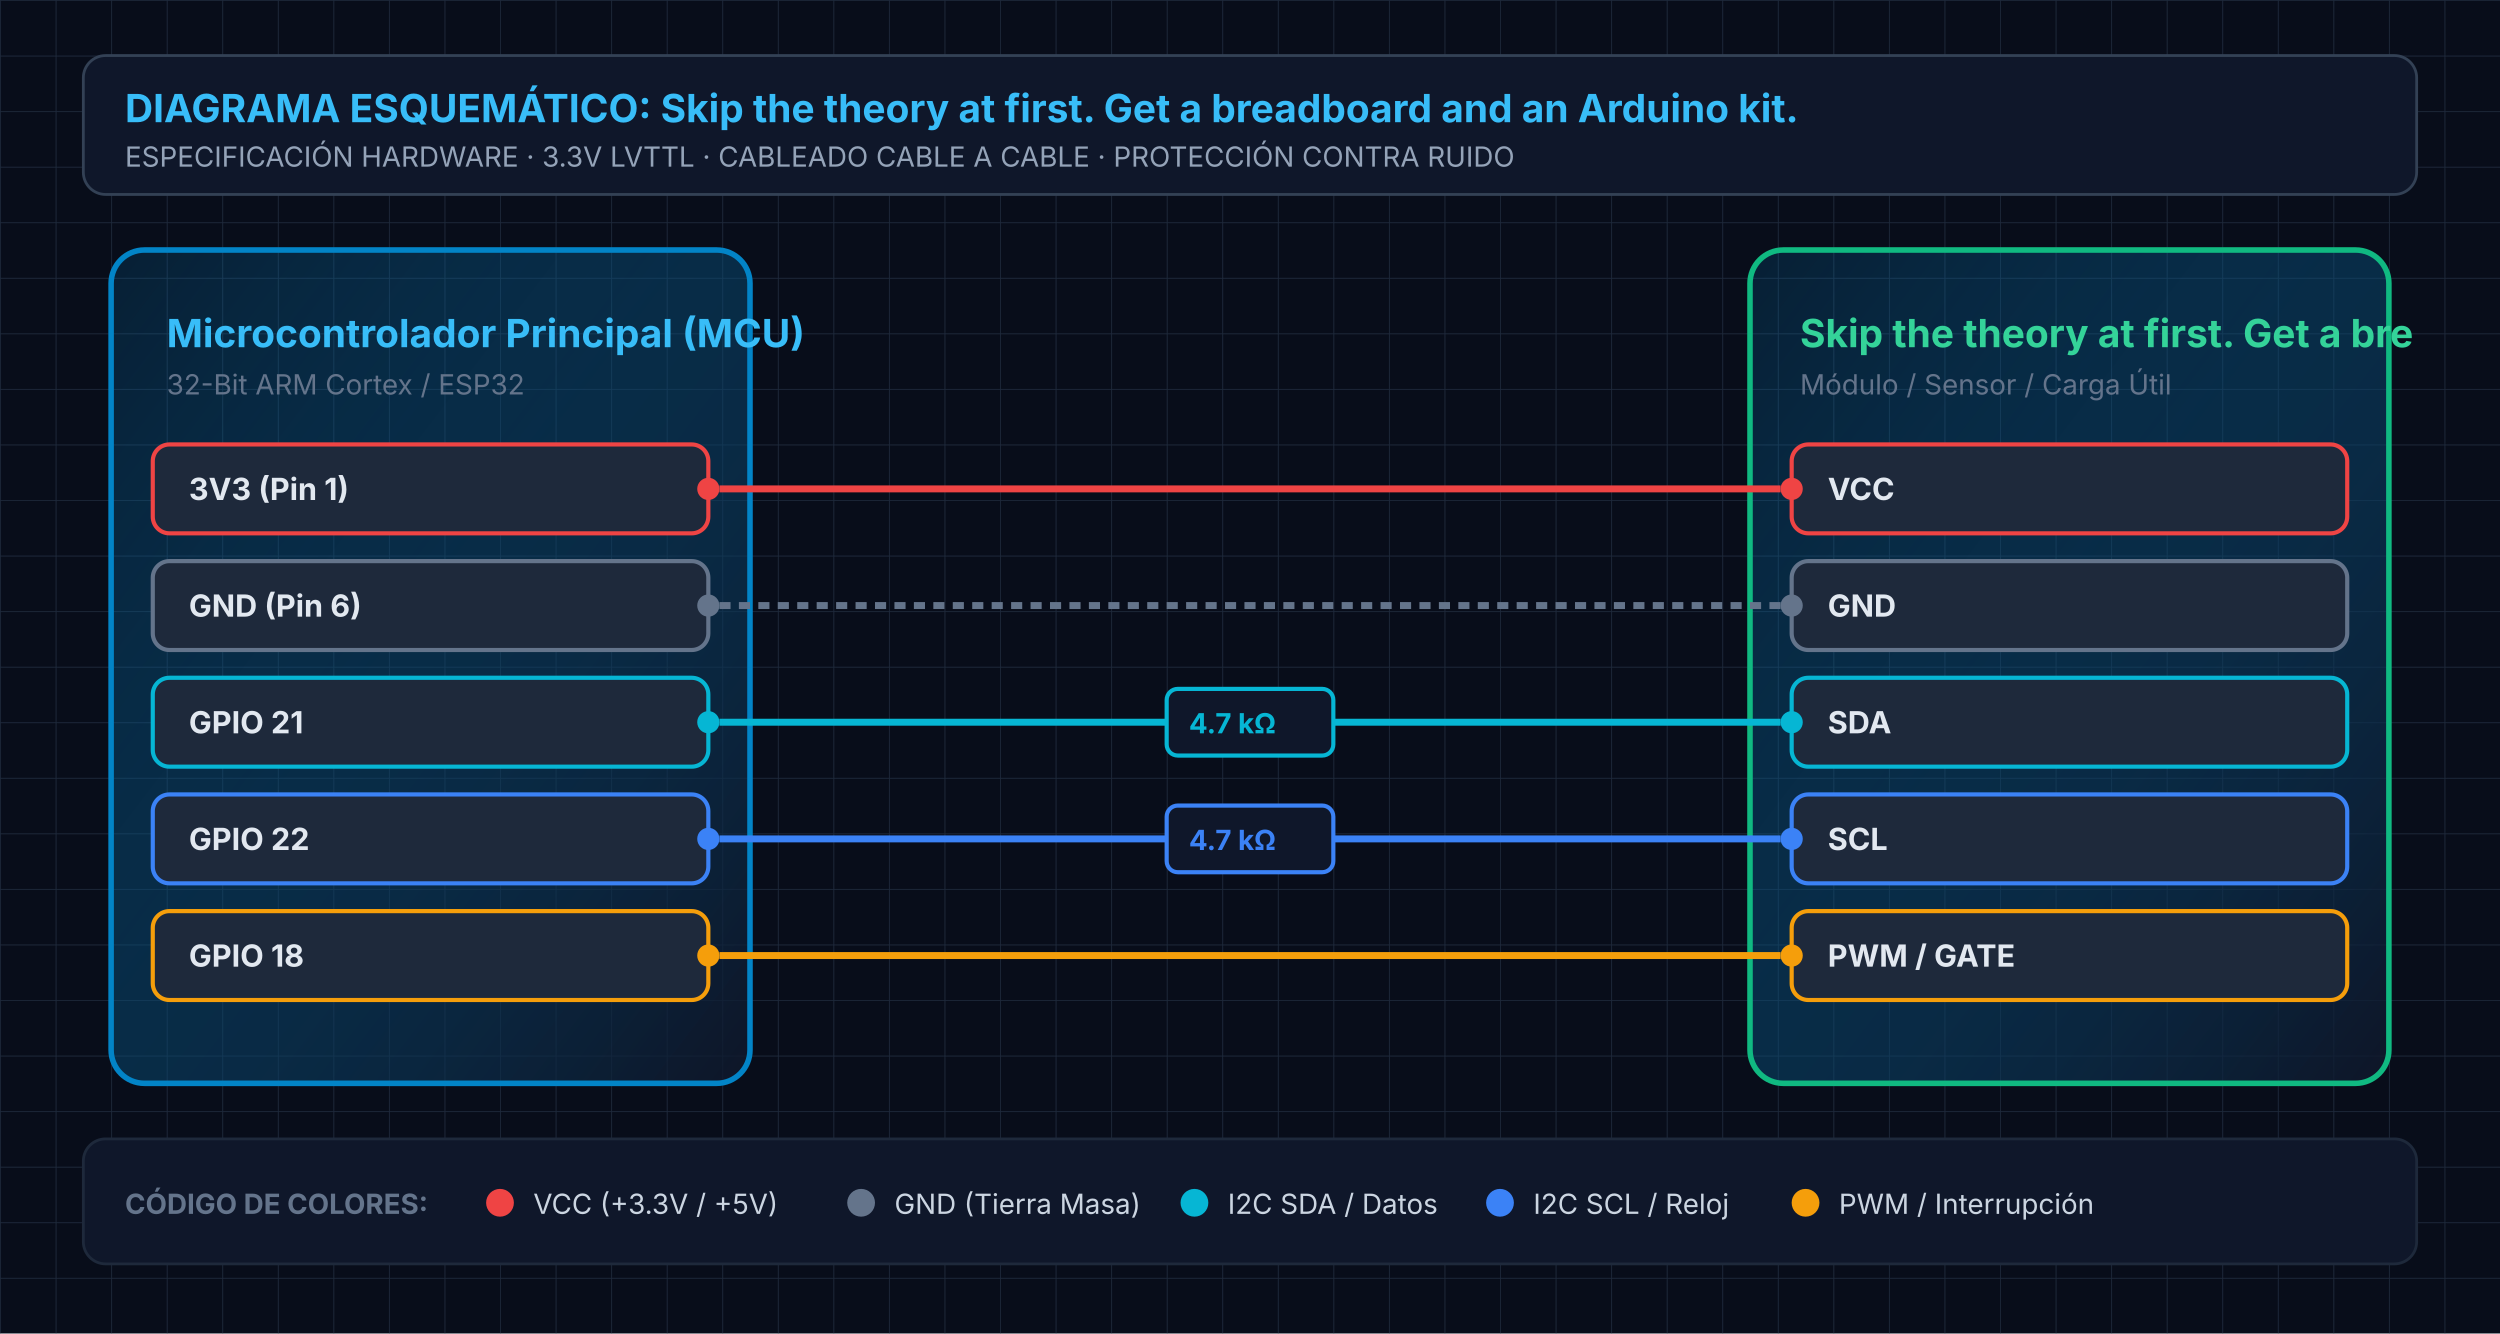
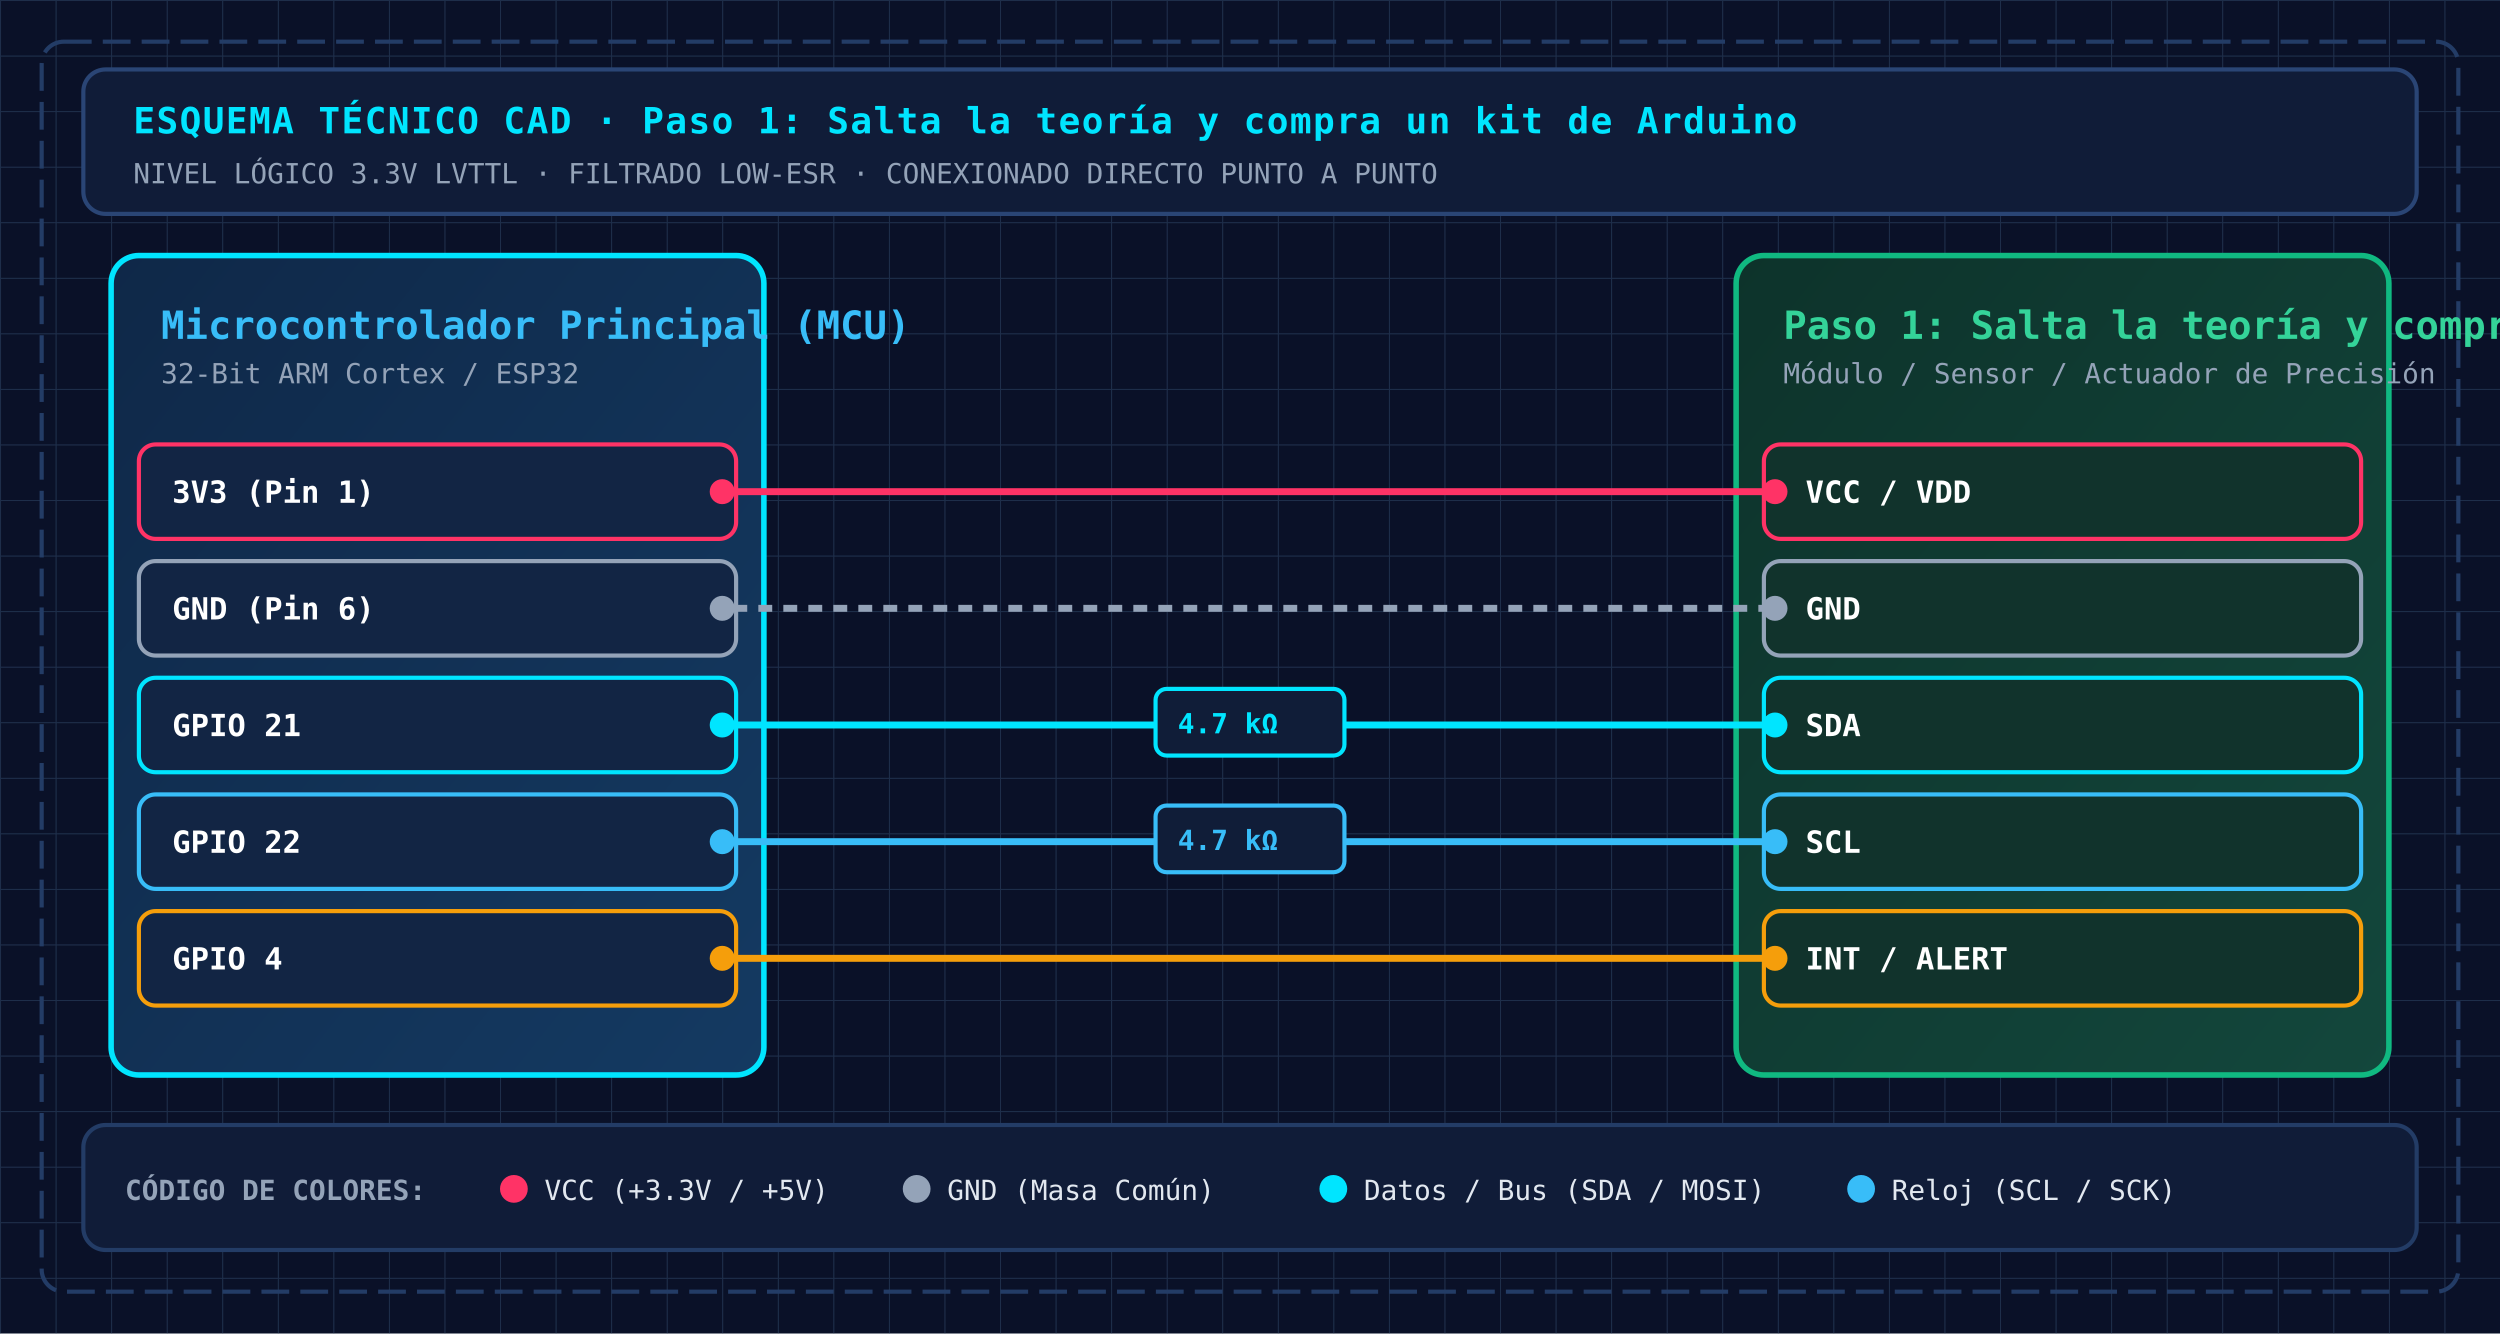
- <svg xmlns="http://www.w3.org/2000/svg" viewBox="0 0 900 480" width="100%" height="100%" style="background:#080D1A; font-family:-apple-system,BlinkMacSystemFont,monospace;">
+ <svg xmlns="http://www.w3.org/2000/svg" viewBox="0 0 900 480" width="900" height="480" style="background:#0A1128; font-family:ui-monospace,SFMono-Regular,Menlo,Monaco,Consolas,monospace;">
  <defs>
    <pattern id="grid_guide-025_1" width="20" height="20" patternUnits="userSpaceOnUse">
-       <path d="M 20 0 L 0 0 0 20" fill="none" stroke="#1E293B" stroke-width="0.6" />
+       <path d="M 20 0 L 0 0 0 20" fill="none" stroke="#1E2E4A" stroke-width="0.75" />
    </pattern>
-     <linearGradient id="glow_guide-025_1" x1="0%" y1="0%" x2="100%" y2="100%">
-       <stop offset="0%" stop-color="#0284C7" stop-opacity="0.15" />
-       <stop offset="100%" stop-color="#0F172A" stop-opacity="0.8" />
+     <linearGradient id="glow_mcu_guide-025_1" x1="0%" y1="0%" x2="100%" y2="100%">
+       <stop offset="0%" stop-color="#0F2848" />
+       <stop offset="100%" stop-color="#143A62" />
+     </linearGradient>
+     <linearGradient id="glow_mod_guide-025_1" x1="0%" y1="0%" x2="100%" y2="100%">
+       <stop offset="0%" stop-color="#0D332B" />
+       <stop offset="100%" stop-color="#13473C" />
    </linearGradient>
  </defs>
-   <rect width="100%" height="100%" fill="#080D1A" />
+   <rect width="100%" height="100%" fill="#0A1128" />
  <rect width="100%" height="100%" fill="url(#grid_guide-025_1)" />
-   <rect x="30" y="20" width="840" height="50" rx="8" fill="#0F172A" stroke="#334155" stroke-width="1" />
-   <text x="45" y="44" fill="#38BDF8" font-size="14" font-weight="bold">DIAGRAMA ESQUEMÁTICO: Skip the theory at first. Get a breadboard and an Arduino kit.</text>
-   <text x="45" y="60" fill="#94A3B8" font-size="10">ESPECIFICACIÓN HARDWARE · 3.3V LVTTL · CABLEADO CABLE A CABLE · PROTECCIÓN CONTRA RUIDO</text>
-   <rect x="40" y="90" width="230" height="300" rx="12" fill="url(#glow_guide-025_1)" stroke="#0284C7" stroke-width="2" />
-   <text x="60" y="125" fill="#38BDF8" font-size="14" font-weight="bold">Microcontrolador Principal (MCU)</text>
-   <text x="60" y="142" fill="#64748B" font-size="10">32-Bit ARM Cortex / ESP32</text>
-   <rect x="55" y="160" width="200" height="32" rx="6" fill="#1E293B" stroke="#EF4444" stroke-width="1.5" />
-   <text x="68" y="180" fill="#E2E8F0" font-size="11" font-weight="bold">3V3 (Pin 1)</text>
-   <circle cx="255" cy="176" r="4" fill="#EF4444" />
-   <rect x="55" y="202" width="200" height="32" rx="6" fill="#1E293B" stroke="#64748B" stroke-width="1.5" />
-   <text x="68" y="222" fill="#E2E8F0" font-size="11" font-weight="bold">GND (Pin 6)</text>
-   <circle cx="255" cy="218" r="4" fill="#64748B" />
-   <rect x="55" y="244" width="200" height="32" rx="6" fill="#1E293B" stroke="#06B6D4" stroke-width="1.5" />
-   <text x="68" y="264" fill="#E2E8F0" font-size="11" font-weight="bold">GPIO 21</text>
-   <circle cx="255" cy="260" r="4" fill="#06B6D4" />
-   <rect x="55" y="286" width="200" height="32" rx="6" fill="#1E293B" stroke="#3B82F6" stroke-width="1.5" />
-   <text x="68" y="306" fill="#E2E8F0" font-size="11" font-weight="bold">GPIO 22</text>
-   <circle cx="255" cy="302" r="4" fill="#3B82F6" />
-   <rect x="55" y="328" width="200" height="32" rx="6" fill="#1E293B" stroke="#F59E0B" stroke-width="1.5" />
-   <text x="68" y="348" fill="#E2E8F0" font-size="11" font-weight="bold">GPIO 18</text>
-   <circle cx="255" cy="344" r="4" fill="#F59E0B" />
-   <rect x="630" y="90" width="230" height="300" rx="12" fill="url(#glow_guide-025_1)" stroke="#10B981" stroke-width="2" />
-   <text x="648" y="125" fill="#34D399" font-size="14" font-weight="bold">Skip the theory at first. Get a bre</text>
-   <text x="648" y="142" fill="#64748B" font-size="10">Módulo / Sensor / Carga Útil</text>
-   <rect x="645" y="160" width="200" height="32" rx="6" fill="#1E293B" stroke="#EF4444" stroke-width="1.5" />
-   <text x="658" y="180" fill="#E2E8F0" font-size="11" font-weight="bold">VCC</text>
-   <circle cx="645" cy="176" r="4" fill="#EF4444" />
-   <rect x="645" y="202" width="200" height="32" rx="6" fill="#1E293B" stroke="#64748B" stroke-width="1.5" />
-   <text x="658" y="222" fill="#E2E8F0" font-size="11" font-weight="bold">GND</text>
-   <circle cx="645" cy="218" r="4" fill="#64748B" />
-   <rect x="645" y="244" width="200" height="32" rx="6" fill="#1E293B" stroke="#06B6D4" stroke-width="1.5" />
-   <text x="658" y="264" fill="#E2E8F0" font-size="11" font-weight="bold">SDA</text>
-   <circle cx="645" cy="260" r="4" fill="#06B6D4" />
-   <rect x="645" y="286" width="200" height="32" rx="6" fill="#1E293B" stroke="#3B82F6" stroke-width="1.5" />
-   <text x="658" y="306" fill="#E2E8F0" font-size="11" font-weight="bold">SCL</text>
-   <circle cx="645" cy="302" r="4" fill="#3B82F6" />
-   <rect x="645" y="328" width="200" height="32" rx="6" fill="#1E293B" stroke="#F59E0B" stroke-width="1.5" />
-   <text x="658" y="348" fill="#E2E8F0" font-size="11" font-weight="bold">PWM / GATE</text>
-   <circle cx="645" cy="344" r="4" fill="#F59E0B" />
-   <path d="M 259 176 L 641 176" fill="none" stroke="#EF4444" stroke-width="2.5" />
-   <path d="M 259 218 L 641 218" fill="none" stroke="#64748B" stroke-width="2.5" stroke-dasharray="4,3" />
-   <path d="M 259 260 L 641 260" fill="none" stroke="#06B6D4" stroke-width="2.5" />
-   <path d="M 259 302 L 641 302" fill="none" stroke="#3B82F6" stroke-width="2.5" />
-   <path d="M 259 344 L 641 344" fill="none" stroke="#F59E0B" stroke-width="2.5" />
-   <rect x="420" y="248" width="60" height="24" rx="4" fill="#0F172A" stroke="#06B6D4" stroke-width="1.5" />
-   <text x="428" y="264" fill="#06B6D4" font-size="10" font-weight="bold">4.7 kΩ</text>
-   <rect x="420" y="290" width="60" height="24" rx="4" fill="#0F172A" stroke="#3B82F6" stroke-width="1.5" />
-   <text x="428" y="306" fill="#3B82F6" font-size="10" font-weight="bold">4.7 kΩ</text>
-   <rect x="30" y="410" width="840" height="45" rx="8" fill="#0F172A" stroke="#1E293B" stroke-width="1" />
-   <text x="45" y="437" fill="#64748B" font-size="10" font-weight="bold">CÓDIGO DE COLORES:</text>
-   <circle cx="180" cy="433" r="5" fill="#EF4444" />
-   <text x="192" y="437" fill="#CBD5E1" font-size="10">VCC (+3.3V / +5V)</text>
-   <circle cx="310" cy="433" r="5" fill="#64748B" />
-   <text x="322" y="437" fill="#CBD5E1" font-size="10">GND (Tierra Masa)</text>
-   <circle cx="430" cy="433" r="5" fill="#06B6D4" />
-   <text x="442" y="437" fill="#CBD5E1" font-size="10">I2C SDA / Datos</text>
-   <circle cx="540" cy="433" r="5" fill="#3B82F6" />
-   <text x="552" y="437" fill="#CBD5E1" font-size="10">I2C SCL / Reloj</text>
-   <circle cx="650" cy="433" r="5" fill="#F59E0B" />
-   <text x="662" y="437" fill="#CBD5E1" font-size="10">PWM / Interrupción</text>
+   <rect x="15" y="15" width="870" height="450" rx="8" fill="none" stroke="#233C66" stroke-width="1.5" stroke-dasharray="10,4" />
+   <rect x="30" y="25" width="840" height="52" rx="8" fill="#101C38" stroke="#2A4575" stroke-width="1.5" />
+   <text x="48" y="48" fill="#00E5FF" font-size="13" font-weight="bold" letter-spacing="0.5">ESQUEMA TÉCNICO CAD · Paso 1: Salta la teoría y compra un kit de Arduino</text>
+   <text x="48" y="66" fill="#94A3B8" font-size="10">NIVEL LÓGICO 3.3V LVTTL · FILTRADO LOW-ESR · CONEXIONADO DIRECTO PUNTO A PUNTO</text>
+   <rect x="40" y="92" width="235" height="295" rx="10" fill="url(#glow_mcu_guide-025_1)" stroke="#00E5FF" stroke-width="2" />
+   <text x="58" y="122" fill="#38BDF8" font-size="14" font-weight="bold">Microcontrolador Principal (MCU)</text>
+   <text x="58" y="138" fill="#94A3B8" font-size="10">32-Bit ARM Cortex / ESP32</text>
+   <rect x="50" y="160" width="215" height="34" rx="6" fill="#122544" stroke="#FF3366" stroke-width="1.5" />
+   <text x="62" y="181" fill="#FFFFFF" font-size="11" font-weight="bold">3V3 (Pin 1)</text>
+   <circle cx="260" cy="177" r="4.5" fill="#FF3366" />
+   <rect x="50" y="202" width="215" height="34" rx="6" fill="#122544" stroke="#94A3B8" stroke-width="1.5" />
+   <text x="62" y="223" fill="#FFFFFF" font-size="11" font-weight="bold">GND (Pin 6)</text>
+   <circle cx="260" cy="219" r="4.5" fill="#94A3B8" />
+   <rect x="50" y="244" width="215" height="34" rx="6" fill="#122544" stroke="#00E5FF" stroke-width="1.5" />
+   <text x="62" y="265" fill="#FFFFFF" font-size="11" font-weight="bold">GPIO 21</text>
+   <circle cx="260" cy="261" r="4.5" fill="#00E5FF" />
+   <rect x="50" y="286" width="215" height="34" rx="6" fill="#122544" stroke="#38BDF8" stroke-width="1.5" />
+   <text x="62" y="307" fill="#FFFFFF" font-size="11" font-weight="bold">GPIO 22</text>
+   <circle cx="260" cy="303" r="4.5" fill="#38BDF8" />
+   <rect x="50" y="328" width="215" height="34" rx="6" fill="#122544" stroke="#F59E0B" stroke-width="1.5" />
+   <text x="62" y="349" fill="#FFFFFF" font-size="11" font-weight="bold">GPIO 4</text>
+   <circle cx="260" cy="345" r="4.5" fill="#F59E0B" />
+   <rect x="625" y="92" width="235" height="295" rx="10" fill="url(#glow_mod_guide-025_1)" stroke="#10B981" stroke-width="2" />
+   <text x="642" y="122" fill="#34D399" font-size="14" font-weight="bold">Paso 1: Salta la teoría y compra un</text>
+   <text x="642" y="138" fill="#94A3B8" font-size="10">Módulo / Sensor / Actuador de Precisión</text>
+   <rect x="635" y="160" width="215" height="34" rx="6" fill="#11332C" stroke="#FF3366" stroke-width="1.5" />
+   <text x="650" y="181" fill="#FFFFFF" font-size="11" font-weight="bold">VCC / VDD</text>
+   <circle cx="639" cy="177" r="4.5" fill="#FF3366" />
+   <rect x="635" y="202" width="215" height="34" rx="6" fill="#11332C" stroke="#94A3B8" stroke-width="1.5" />
+   <text x="650" y="223" fill="#FFFFFF" font-size="11" font-weight="bold">GND</text>
+   <circle cx="639" cy="219" r="4.5" fill="#94A3B8" />
+   <rect x="635" y="244" width="215" height="34" rx="6" fill="#11332C" stroke="#00E5FF" stroke-width="1.5" />
+   <text x="650" y="265" fill="#FFFFFF" font-size="11" font-weight="bold">SDA</text>
+   <circle cx="639" cy="261" r="4.5" fill="#00E5FF" />
+   <rect x="635" y="286" width="215" height="34" rx="6" fill="#11332C" stroke="#38BDF8" stroke-width="1.5" />
+   <text x="650" y="307" fill="#FFFFFF" font-size="11" font-weight="bold">SCL</text>
+   <circle cx="639" cy="303" r="4.5" fill="#38BDF8" />
+   <rect x="635" y="328" width="215" height="34" rx="6" fill="#11332C" stroke="#F59E0B" stroke-width="1.5" />
+   <text x="650" y="349" fill="#FFFFFF" font-size="11" font-weight="bold">INT / ALERT</text>
+   <circle cx="639" cy="345" r="4.5" fill="#F59E0B" />
+   <path d="M 264 177 L 635 177" fill="none" stroke="#FF3366" stroke-width="2.5" />
+   <path d="M 264 219 L 635 219" fill="none" stroke="#94A3B8" stroke-width="2.5" stroke-dasharray="5,4" />
+   <path d="M 264 261 L 635 261" fill="none" stroke="#00E5FF" stroke-width="2.5" />
+   <path d="M 264 303 L 635 303" fill="none" stroke="#38BDF8" stroke-width="2.5" />
+   <path d="M 264 345 L 635 345" fill="none" stroke="#F59E0B" stroke-width="2.5" />
+   <rect x="416" y="248" width="68" height="24" rx="4" fill="#101D38" stroke="#00E5FF" stroke-width="1.5" />
+   <text x="424" y="264" fill="#00E5FF" font-size="10" font-weight="bold">4.7 kΩ</text>
+   <rect x="416" y="290" width="68" height="24" rx="4" fill="#101D38" stroke="#38BDF8" stroke-width="1.5" />
+   <text x="424" y="306" fill="#38BDF8" font-size="10" font-weight="bold">4.7 kΩ</text>
+   <rect x="30" y="405" width="840" height="45" rx="8" fill="#101C38" stroke="#233C66" stroke-width="1.5" />
+   <text x="45" y="432" fill="#94A3B8" font-size="10" font-weight="bold">CÓDIGO DE COLORES:</text>
+   <circle cx="185" cy="428" r="5" fill="#FF3366" />
+   <text x="196" y="432" fill="#E2E8F0" font-size="10">VCC (+3.3V / +5V)</text>
+   <circle cx="330" cy="428" r="5" fill="#94A3B8" />
+   <text x="341" y="432" fill="#E2E8F0" font-size="10">GND (Masa Común)</text>
+   <circle cx="480" cy="428" r="5" fill="#00E5FF" />
+   <text x="491" y="432" fill="#E2E8F0" font-size="10">Datos / Bus (SDA / MOSI)</text>
+   <circle cx="670" cy="428" r="5" fill="#38BDF8" />
+   <text x="681" y="432" fill="#E2E8F0" font-size="10">Reloj (SCL / SCK)</text>
</svg>
